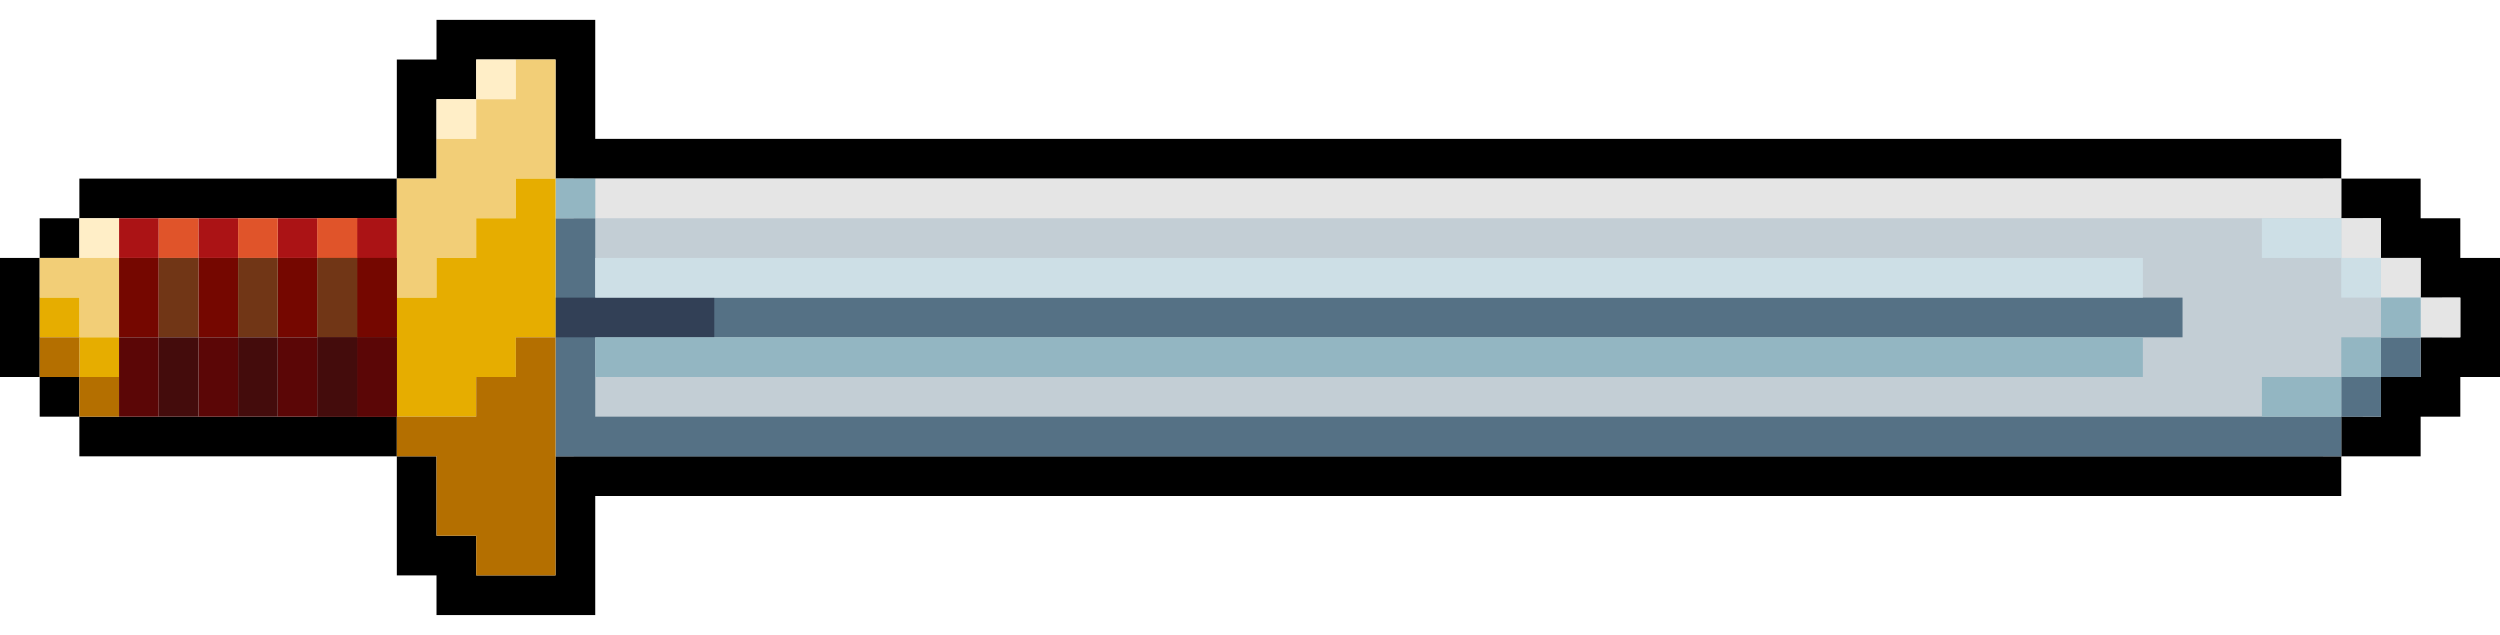
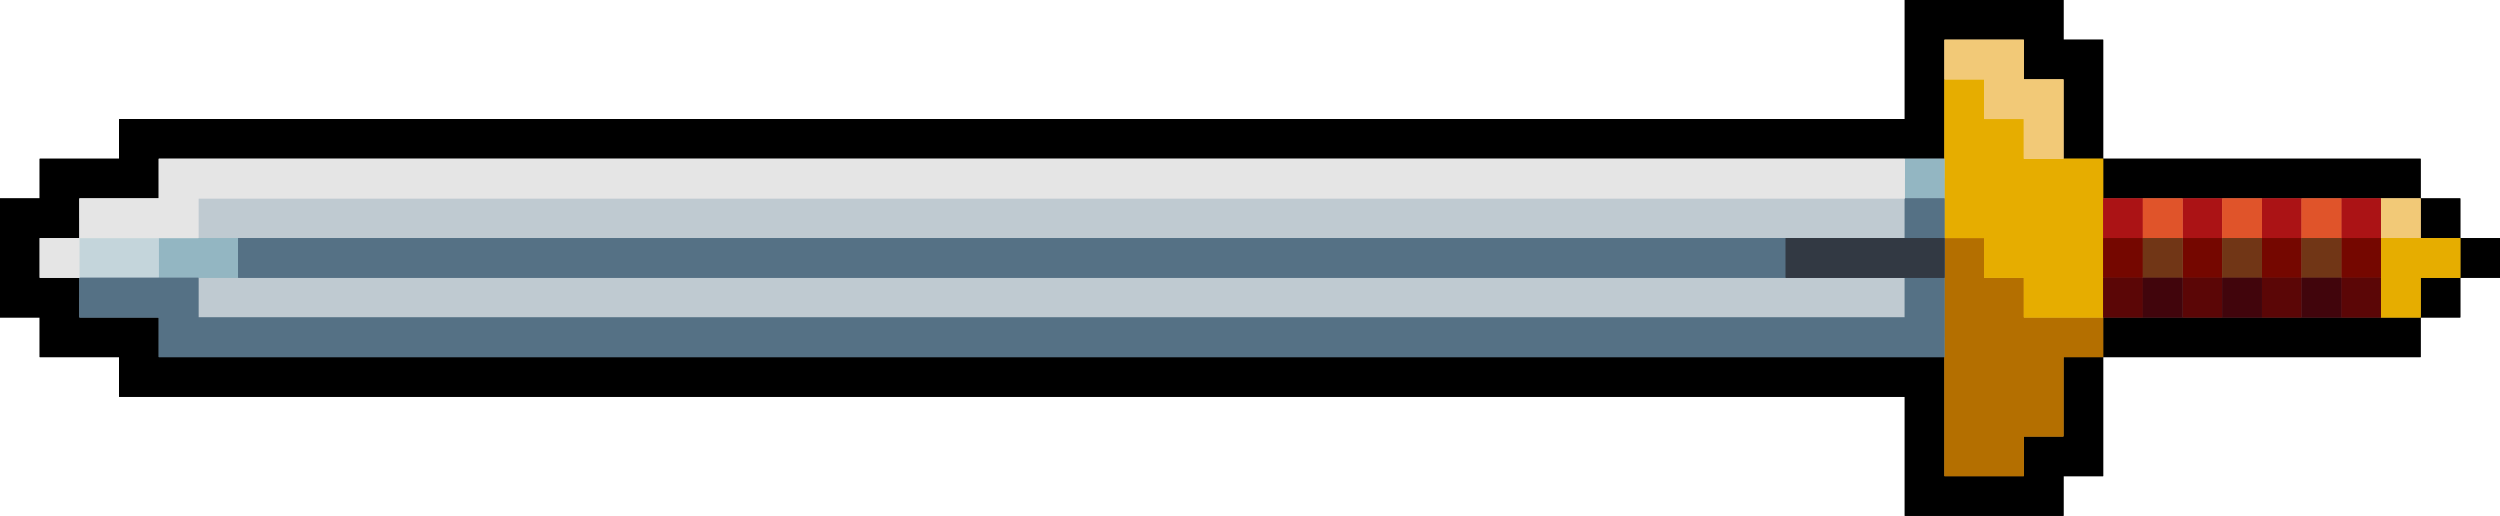
- <svg xmlns="http://www.w3.org/2000/svg" xmlns:ns1="http://vectornator.io" height="100%" stroke-miterlimit="10" style="fill-rule:nonzero;clip-rule:evenodd;stroke-linecap:round;stroke-linejoin:round;" version="1.1" viewBox="0 0 756 192" width="100%" xml:space="preserve">
+ <svg xmlns="http://www.w3.org/2000/svg" xmlns:ns1="http://vectornator.io" height="100%" stroke-miterlimit="10" style="fill-rule:nonzero;clip-rule:evenodd;stroke-linecap:round;stroke-linejoin:round;" version="1.1" viewBox="0 0 630 130" width="100%" xml:space="preserve">
  <defs />
-   <clipPath id="ArtboardFrame">
-     <rect height="192" width="756" x="0" y="0" />
-   </clipPath>
-   <g clip-path="url(#ArtboardFrame)" id="Layer-1" ns1:layerName="Layer 1">
-     <path d="M174 54L174 138L702 138L702 126L714 126L714 114L726 114L726 102L738 102L738 90L726 90L726 78L714 78L714 66L702 66L702 54L174 54Z" fill="#c3ced5" fill-rule="nonzero" opacity="1" stroke="#c3ced5" stroke-linecap="butt" stroke-linejoin="miter" stroke-width="1" ns1:layerName="Curve" />
-     <path d="M756 78L744 78L744 66L732 66L732 54L720 54L708 54L708 66L720 66L720 78L732 78L732 90L744 90L744 102L732 102L732 114L720 114L720 126L708 126L708 138L720 138L732 138L732 126L744 126L744 114L756 114L756 78ZM708 138L168 138L168 174L156 174L144 174L144 162L132 162L132 138L120 138L120 174L132 174L132 186L144 186L156 186L168 186L180 186L180 150L192 150C192 150 150 150 204 150C258 150 216 150 216 150L228 150L240 150L252 150L264 150L276 150L288 150L300 150L312 150L324 150L336 150L348 150L360 150L372 150L384 150L396 150L408 150L420 150L432 150L444 150L456 150L468 150L480 150L492 150L504 150L516 150L528 150L540 150L552 150L564 150L576 150L588 150L600 150L612 150L624 150L636 150L648 150L660 150L672 150L684 150L696 150L708 150L708 138ZM120 138L120 126L108 126L96 126L84 126L72 126L60 126L48 126L36 126L24 126L24 138L36 138L48 138L60 138L72 138L84 138L96 138L108 138L120 138ZM24 126L24 114L12 114L12 126L24 126ZM12 114L12 78L1.77636e-14 78L1.77636e-14 114L12 114ZM12 78L24 78L24 66L12 66L12 78ZM24 66L36 66L48 66L60 66L72 66L84 66L96 66L108 66L120 66L120 54L108 54L96 54L84 54L72 54L60 54L48 54L36 54L24 54L24 66ZM120 54L132 54L132 30L144 30L144 18L156 18L168 18L168 54L180 54L192 54L204 54L216 54L228 54L240 54L252 54L264 54L276 54L288 54L300 54L312 54L324 54L336 54L348 54L360 54L372 54L384 54L396 54L408 54L420 54L432 54L444 54L456 54L468 54L480 54L492 54L504 54L516 54L528 54L540 54L552 54L564 54L576 54L588 54L600 54L612 54L624 54L636 54L648 54L660 54L672 54L684 54L696 54L708 54L708 42L696 42L684 42L672 42L660 42L648 42L636 42L624 42L612 42L600 42L588 42L576 42L564 42L552 42L540 42L528 42L516 42L504 42L492 42L480 42L468 42L456 42L444 42L432 42L420 42L408 42L396 42L384 42L372 42L360 42L348 42L336 42L324 42L312 42L300 42L288 42L276 42L264 42L252 42L240 42L228 42L216 42L204 42L192 42L180 42L180 6L168 6L156 6L144 6L132 6L132 18L120 18L120 54Z" fill="#000000" fill-rule="nonzero" opacity="1" stroke="none" />
-     <path d="M120 66L108 66L108 78L120 78L120 66Z" fill="#ab1315" fill-rule="nonzero" opacity="1" stroke="none" />
-     <path d="M120 66L108 66L108 78L120 78L120 66Z" fill="#ab1315" fill-rule="nonzero" opacity="1" stroke="none" />
-     <path d="M96 66L84 66L84 78L96 78L96 66Z" fill="#ab1315" fill-rule="nonzero" opacity="1" stroke="none" />
-     <path d="M72 66L60 66L60 78L72 78L72 66Z" fill="#ab1315" fill-rule="nonzero" opacity="1" stroke="none" />
-     <path d="M48 66L36 66L36 78L48 78L48 66Z" fill="#ab1315" fill-rule="nonzero" opacity="1" stroke="none" />
-     <path d="M732 102L720 102L720 114L732 114L732 102ZM720 114L708 114L708 126L720 126L720 114ZM708 126L180 126L180 102L660 102L660 90L180 90L180 66L168 66L168 126L168 138L708 138L708 126Z" fill="#557185" fill-rule="nonzero" opacity="1" stroke="none" />
-     <path d="M744 90L732 90L732 102L744 102L744 90ZM732 90L732 78L720 78L720 90L732 90ZM720 78L720 66L708 66L708 78L720 78ZM708 66L708 54L180 54L180 66L708 66Z" fill="#e5e5e5" fill-rule="nonzero" opacity="1" stroke="none" />
-     <path d="M216 90L168 90L168 102L216 102L216 90Z" fill="#324056" fill-rule="nonzero" opacity="1" stroke="none" />
-     <path d="M732 90L720 90L720 102L732 102L732 90ZM720 90L720 78L708 78L708 90L720 90ZM708 78L708 66L696 66L684 66L684 78L696 78L708 78ZM648 78L180 78L180 90L648 90L648 78Z" fill="#cddfe6" fill-rule="nonzero" opacity="1" stroke="none" />
-     <path d="M732 90L720 90L720 102L732 102L732 90ZM720 102L708 102L708 114L720 114L720 102ZM708 114L696 114L684 114L684 126L696 126L708 126L708 114ZM648 102L180 102L180 114L648 114L648 102ZM180 54L168 54L168 66L180 66L180 54Z" fill="#93b6c2" fill-rule="nonzero" opacity="1" stroke="none" />
-     <path d="M156 18L144 18L144 30L156 30L156 18ZM144 30L132 30L132 42L144 42L144 30ZM36 66L24 66L24 78L36 78L36 66Z" fill="#ffeec7" fill-rule="nonzero" opacity="1" stroke="none" />
-     <path d="M168 18L156 18L156 30L144 30L144 42L132 42L132 54L120 54L120 90L132 90L132 78L144 78L144 66L156 66L156 54L168 54L168 18ZM36 78L24 78L12 78L12 90L24 90L24 102L36 102L36 90L36 78Z" fill="#f2ce77" fill-rule="nonzero" opacity="1" stroke="none" />
-     <path d="M168 54L156 54L156 66L144 66L144 78L132 78L132 90L120 90L120 126L132 126L144 126L144 114L156 114L156 102L168 102L168 54ZM36 102L24 102L24 114L36 114L36 102ZM24 102L24 90L12 90L12 102L24 102Z" fill="#e6ad00" fill-rule="nonzero" opacity="1" stroke="none" />
-     <path d="M168 102L156 102L156 114L144 114L144 126L132 126L120 126L120 138L132 138L132 162L144 162L144 174L156 174L168 174L168 102ZM36 114L24 114L24 126L36 126L36 114ZM24 114L24 102L12 102L12 114L24 114Z" fill="#b46f00" fill-rule="nonzero" opacity="1" stroke="none" />
-     <path d="M120 78L108 78L108 102L120 102L120 78Z" fill="#750700" fill-rule="nonzero" opacity="1" stroke="none" />
-     <path d="M120 78L108 78L108 102L120 102L120 78Z" fill="#750700" fill-rule="nonzero" opacity="1" stroke="none" />
-     <path d="M96 78L84 78L84 102L96 102L96 78Z" fill="#750700" fill-rule="nonzero" opacity="1" stroke="none" />
-     <path d="M72 78L60 78L60 102L72 102L72 78Z" fill="#750700" fill-rule="nonzero" opacity="1" stroke="none" />
-     <path d="M48 78L36 78L36 102L48 102L48 78Z" fill="#750700" fill-rule="nonzero" opacity="1" stroke="none" />
-     <path d="M120 102L108 102L108 126L120 126L120 102Z" fill="#5b0606" fill-rule="nonzero" opacity="1" stroke="none" />
-     <path d="M120 102L108 102L108 126L120 126L120 102Z" fill="#5b0606" fill-rule="nonzero" opacity="1" stroke="none" />
-     <path d="M96 102L84 102L84 126L96 126L96 102Z" fill="#5b0606" fill-rule="nonzero" opacity="1" stroke="none" />
-     <path d="M72 102L60 102L60 126L72 126L72 102Z" fill="#5b0606" fill-rule="nonzero" opacity="1" stroke="none" />
-     <path d="M48 102L36 102L36 126L48 126L48 102Z" fill="#5b0606" fill-rule="nonzero" opacity="1" stroke="none" />
-     <path d="M108 66L96 66L96 78L108 78L108 66Z" fill="#e0542a" fill-rule="nonzero" opacity="1" stroke="none" />
-     <path d="M108 66L96 66L96 78L108 78L108 66Z" fill="#e0542a" fill-rule="nonzero" opacity="1" stroke="none" />
-     <path d="M84 66L72 66L72 78L84 78L84 66Z" fill="#e0542a" fill-rule="nonzero" opacity="1" stroke="none" />
-     <path d="M60 66L48 66L48 78L60 78L60 66Z" fill="#e0542a" fill-rule="nonzero" opacity="1" stroke="none" />
-     <path d="M108 78L96 78L96 102L108 102L108 78Z" fill="#713616" fill-rule="nonzero" opacity="1" stroke="none" />
-     <path d="M108 78L96 78L96 102L108 102L108 78Z" fill="#713616" fill-rule="nonzero" opacity="1" stroke="none" />
-     <path d="M84 78L72 78L72 102L84 102L84 78Z" fill="#713616" fill-rule="nonzero" opacity="1" stroke="none" />
-     <path d="M60 78L48 78L48 102L60 102L60 78Z" fill="#713616" fill-rule="nonzero" opacity="1" stroke="none" />
-     <path d="M108 102L96 102L96 126L108 126L108 102Z" fill="#440c0c" fill-rule="nonzero" opacity="1" stroke="none" />
-     <path d="M108 102L96 102L96 126L108 126L108 102Z" fill="#440c0c" fill-rule="nonzero" opacity="1" stroke="none" />
-     <path d="M84 102L72 102L72 126L84 126L84 102Z" fill="#440c0c" fill-rule="nonzero" opacity="1" stroke="none" />
-     <path d="M60 102L48 102L48 126L60 126L60 102Z" fill="#440c0c" fill-rule="nonzero" opacity="1" stroke="none" />
+   <g id="Layer-2" ns1:layerName="Layer 2">
+     <path d="M20 55L40 55L40 45L490 45L490 85L40 85L40 75L20 75L20 65L10 65L20 65L20 55Z" fill="#bfcad1" fill-rule="nonzero" opacity="0.997" stroke="none" />
+     <path d="M20 55L40 55L40 45L490 45L490 85L40 85L40 75L20 75L20 65L10 65L20 65L20 55Z" fill="#bfcad1" fill-rule="nonzero" opacity="0.997" stroke="none" />
+     <path d="M480 0L480 10L480 20L480 30L40 30L30 30L30 40L20 40L10 40L10 50L0 50L0 60L0 70L0 80L10 80L10 90L20 90L30 90L30 100L40 100L480 100L480 110L480 120L480 130L490 130L500 130L520 130L520 120L530 120L530 110L530 100L530 90L520 90L520 100L520 110L510 110L510 120L500 120L490 120L490 110L490 100L490 90L40 90L40 80L20 80L20 70L10 70L10 60L20 60L20 50L40 50L40 40L490 40L490 30L490 20L490 10L510 10L510 20L520 20L520 30L520 40L530 40L530 30L530 20L530 10L520 10L520 0L510 0L490 0L480 0ZM530 40L530 50L610 50L610 40L530 40ZM610 50L610 60L620 60L620 50L610 50ZM620 60L620 70L630 70L630 60L620 60ZM620 70L610 70L610 80L620 80L620 70ZM610 80L530 80L530 90L610 90L610 80Z" fill="#000000" fill-rule="nonzero" opacity="0.997" stroke="none" />
+     <path d="M480 0L480 10L480 20L480 30L40 30L30 30L30 40L20 40L10 40L10 50L0 50L0 60L0 70L0 80L10 80L10 90L20 90L30 90L30 100L40 100L480 100L480 110L480 120L480 130L490 130L500 130L520 130L520 120L530 120L530 110L530 100L530 90L520 90L520 100L520 110L510 110L510 120L500 120L490 120L490 110L490 100L490 90L40 90L40 80L20 80L20 70L10 70L10 60L20 60L20 50L40 50L40 40L490 40L490 30L490 20L490 10L510 10L510 20L520 20L520 30L520 40L530 40L530 30L530 20L530 10L520 10L520 0L510 0L490 0L480 0ZM530 40L530 50L610 50L610 40L530 40ZM610 50L610 60L620 60L620 50L610 50ZM620 60L620 70L630 70L630 60L620 60ZM620 70L610 70L610 80L620 80L620 70ZM610 80L530 80L530 90L610 90L610 80Z" fill="#000000" fill-rule="nonzero" opacity="0.997" stroke="none" />
+     <path d="M600 50L600 60L610 60L610 50L600 50Z" fill="#f2c977" fill-rule="nonzero" opacity="0.997" stroke="none" />
+     <path d="M600 50L600 60L610 60L610 50L600 50Z" fill="#f2c977" fill-rule="nonzero" opacity="0.997" stroke="none" />
+     <path d="M600 60L600 70L600 80L610 80L610 70L620 70L620 60L600 60Z" fill="#e6ad00" fill-rule="nonzero" opacity="0.997" stroke="none" />
+     <path d="M600 60L600 70L600 80L610 80L610 70L620 70L620 60L600 60Z" fill="#e6ad00" fill-rule="nonzero" opacity="0.997" stroke="none" />
+     <path d="M490 60L490 70L490 80L490 90L490 100L490 110L490 120L500 120L510 120L510 110L520 110L520 100L520 90L530 90L530 80L510 80L510 70L500 70L500 60L490 60Z" fill="#b46f00" fill-rule="nonzero" opacity="0.997" stroke="none" />
+     <path d="M490 60L490 70L490 80L490 90L490 100L490 110L490 120L500 120L510 120L510 110L520 110L520 100L520 90L530 90L530 80L510 80L510 70L500 70L500 60L490 60Z" fill="#b46f00" fill-rule="nonzero" opacity="0.997" stroke="none" />
+     <path d="M490 20L490 30L490 40L490 50L490 60L500 60L500 70L510 70L510 80L530 80L530 70L530 60L530 50L530 40L510 40L510 30L500 30L500 20L490 20Z" fill="#e6ad00" fill-rule="nonzero" opacity="0.997" stroke="none" />
+     <path d="M490 20L490 30L490 40L490 50L490 60L500 60L500 70L510 70L510 80L530 80L530 70L530 60L530 50L530 40L510 40L510 30L500 30L500 20L490 20Z" fill="#e6ad00" fill-rule="nonzero" opacity="0.997" stroke="none" />
+     <path d="M490 10L490 20L500 20L500 30L510 30L510 40L520 40L520 30L520 20L510 20L510 10L490 10Z" fill="#f2c977" fill-rule="nonzero" opacity="0.997" stroke="none" />
+     <path d="M490 10L490 20L500 20L500 30L510 30L510 40L520 40L520 30L520 20L510 20L510 10L490 10Z" fill="#f2c977" fill-rule="nonzero" opacity="0.997" stroke="none" />
+     <path d="M480 40L480 50L490 50L490 40L480 40Z" fill="#93b6c2" fill-rule="nonzero" opacity="0.997" stroke="none" />
+     <path d="M480 40L480 50L490 50L490 40L480 40Z" fill="#93b6c2" fill-rule="nonzero" opacity="0.997" stroke="none" />
+     <path d="M20 60L20 70L60 70L60 60L20 60Z" fill="#93b6c2" fill-rule="nonzero" opacity="0.997" stroke="none" />
+     <path d="M20 60L20 70L60 70L60 60L20 60Z" fill="#93b6c2" fill-rule="nonzero" opacity="0.997" stroke="none" />
+     <path d="M20 60L20 70L40 70L40 60L20 60Z" fill="#c4d5db" fill-rule="nonzero" opacity="0.997" stroke="none" />
+     <path d="M20 60L20 70L40 70L40 60L20 60Z" fill="#c4d5db" fill-rule="nonzero" opacity="0.997" stroke="none" />
+     <path d="M480 50L480 60L60 60L60 70L480 70L480 80L50 80L50 70L40 70L20 70L20 80L40 80L40 90L490 90L490 80L490 70L490 60L490 50L480 50Z" fill="#557185" fill-rule="nonzero" opacity="0.997" stroke="none" />
+     <path d="M480 50L480 60L60 60L60 70L480 70L480 80L50 80L50 70L40 70L20 70L20 80L40 80L40 90L490 90L490 80L490 70L490 60L490 50L480 50Z" fill="#557185" fill-rule="nonzero" opacity="0.997" stroke="none" />
+     <path d="M40 40L40 50L20 50L20 60L40 60L50 60L50 50L480 50L480 40L40 40ZM20 60L10 60L10 70L20 70L20 60Z" fill="#e5e5e5" fill-rule="nonzero" opacity="0.997" stroke="none" />
+     <path d="M40 40L40 50L20 50L20 60L40 60L50 60L50 50L480 50L480 40L40 40ZM20 60L10 60L10 70L20 70L20 60Z" fill="#e5e5e5" fill-rule="nonzero" opacity="0.997" stroke="none" />
+     <path d="M530 50L530 60L540 60L540 50L530 50ZM550 50L550 60L560 60L560 50L550 50ZM570 50L570 60L580 60L580 50L570 50ZM590 50L590 60L600 60L600 50L590 50Z" fill="#ab1315" fill-rule="nonzero" opacity="0.997" stroke="none" />
+     <path d="M530 50L530 60L540 60L540 50L530 50ZM550 50L550 60L560 60L560 50L550 50ZM570 50L570 60L580 60L580 50L570 50ZM590 50L590 60L600 60L600 50L590 50Z" fill="#ab1315" fill-rule="nonzero" opacity="0.997" stroke="none" />
+     <path d="M540 50L540 60L550 60L550 50L540 50ZM560 50L560 60L570 60L570 50L560 50ZM580 50L580 60L590 60L590 50L580 50Z" fill="#e0542a" fill-rule="nonzero" opacity="0.997" stroke="none" />
+     <path d="M540 50L540 60L550 60L550 50L540 50ZM560 50L560 60L570 60L570 50L560 50ZM580 50L580 60L590 60L590 50L580 50Z" fill="#e0542a" fill-rule="nonzero" opacity="0.997" stroke="none" />
+     <path d="M530 60L530 70L540 70L540 60L530 60ZM550 60L550 70L560 70L560 60L550 60ZM570 60L570 70L580 70L580 60L570 60ZM590 60L590 70L600 70L600 60L590 60Z" fill="#750700" fill-rule="nonzero" opacity="0.997" stroke="none" />
+     <path d="M530 60L530 70L540 70L540 60L530 60ZM550 60L550 70L560 70L560 60L550 60ZM570 60L570 70L580 70L580 60L570 60ZM590 60L590 70L600 70L600 60L590 60Z" fill="#750700" fill-rule="nonzero" opacity="0.997" stroke="none" />
+     <path d="M530 70L530 80L540 80L540 70L530 70ZM550 70L550 80L560 80L560 70L550 70ZM570 70L570 80L580 80L580 70L570 70ZM590 70L590 80L600 80L600 70L590 70Z" fill="#5b0606" fill-rule="nonzero" opacity="0.997" stroke="none" />
+     <path d="M530 70L530 80L540 80L540 70L530 70ZM550 70L550 80L560 80L560 70L550 70ZM570 70L570 80L580 80L580 70L570 70ZM590 70L590 80L600 80L600 70L590 70Z" fill="#5b0606" fill-rule="nonzero" opacity="0.997" stroke="none" />
+     <path d="M540 60L540 70L550 70L550 60L540 60ZM560 60L560 70L570 70L570 60L560 60ZM580 60L580 70L590 70L590 60L580 60Z" fill="#713616" fill-rule="nonzero" opacity="0.997" stroke="none" />
+     <path d="M540 60L540 70L550 70L550 60L540 60ZM560 60L560 70L570 70L570 60L560 60ZM580 60L580 70L590 70L590 60L580 60Z" fill="#713616" fill-rule="nonzero" opacity="0.997" stroke="none" />
+     <path d="M540 70L540 80L550 80L550 70L540 70ZM560 70L560 80L570 80L570 70L560 70ZM580 70L580 80L590 80L590 70L580 70Z" fill="#41050c" fill-rule="nonzero" opacity="0.997" stroke="none" />
+     <path d="M540 70L540 80L550 80L550 70L540 70ZM560 70L560 80L570 80L570 70L560 70ZM580 70L580 80L590 80L590 70L580 70Z" fill="#41050c" fill-rule="nonzero" opacity="0.997" stroke="none" />
+     <path d="M450 60L450 70L490 70L490 60L450 60Z" fill="#323943" fill-rule="nonzero" opacity="0.997" stroke="none" />
+     <path d="M450 60L450 70L490 70L490 60L450 60Z" fill="#323943" fill-rule="nonzero" opacity="0.997" stroke="none" />
  </g>
</svg>
